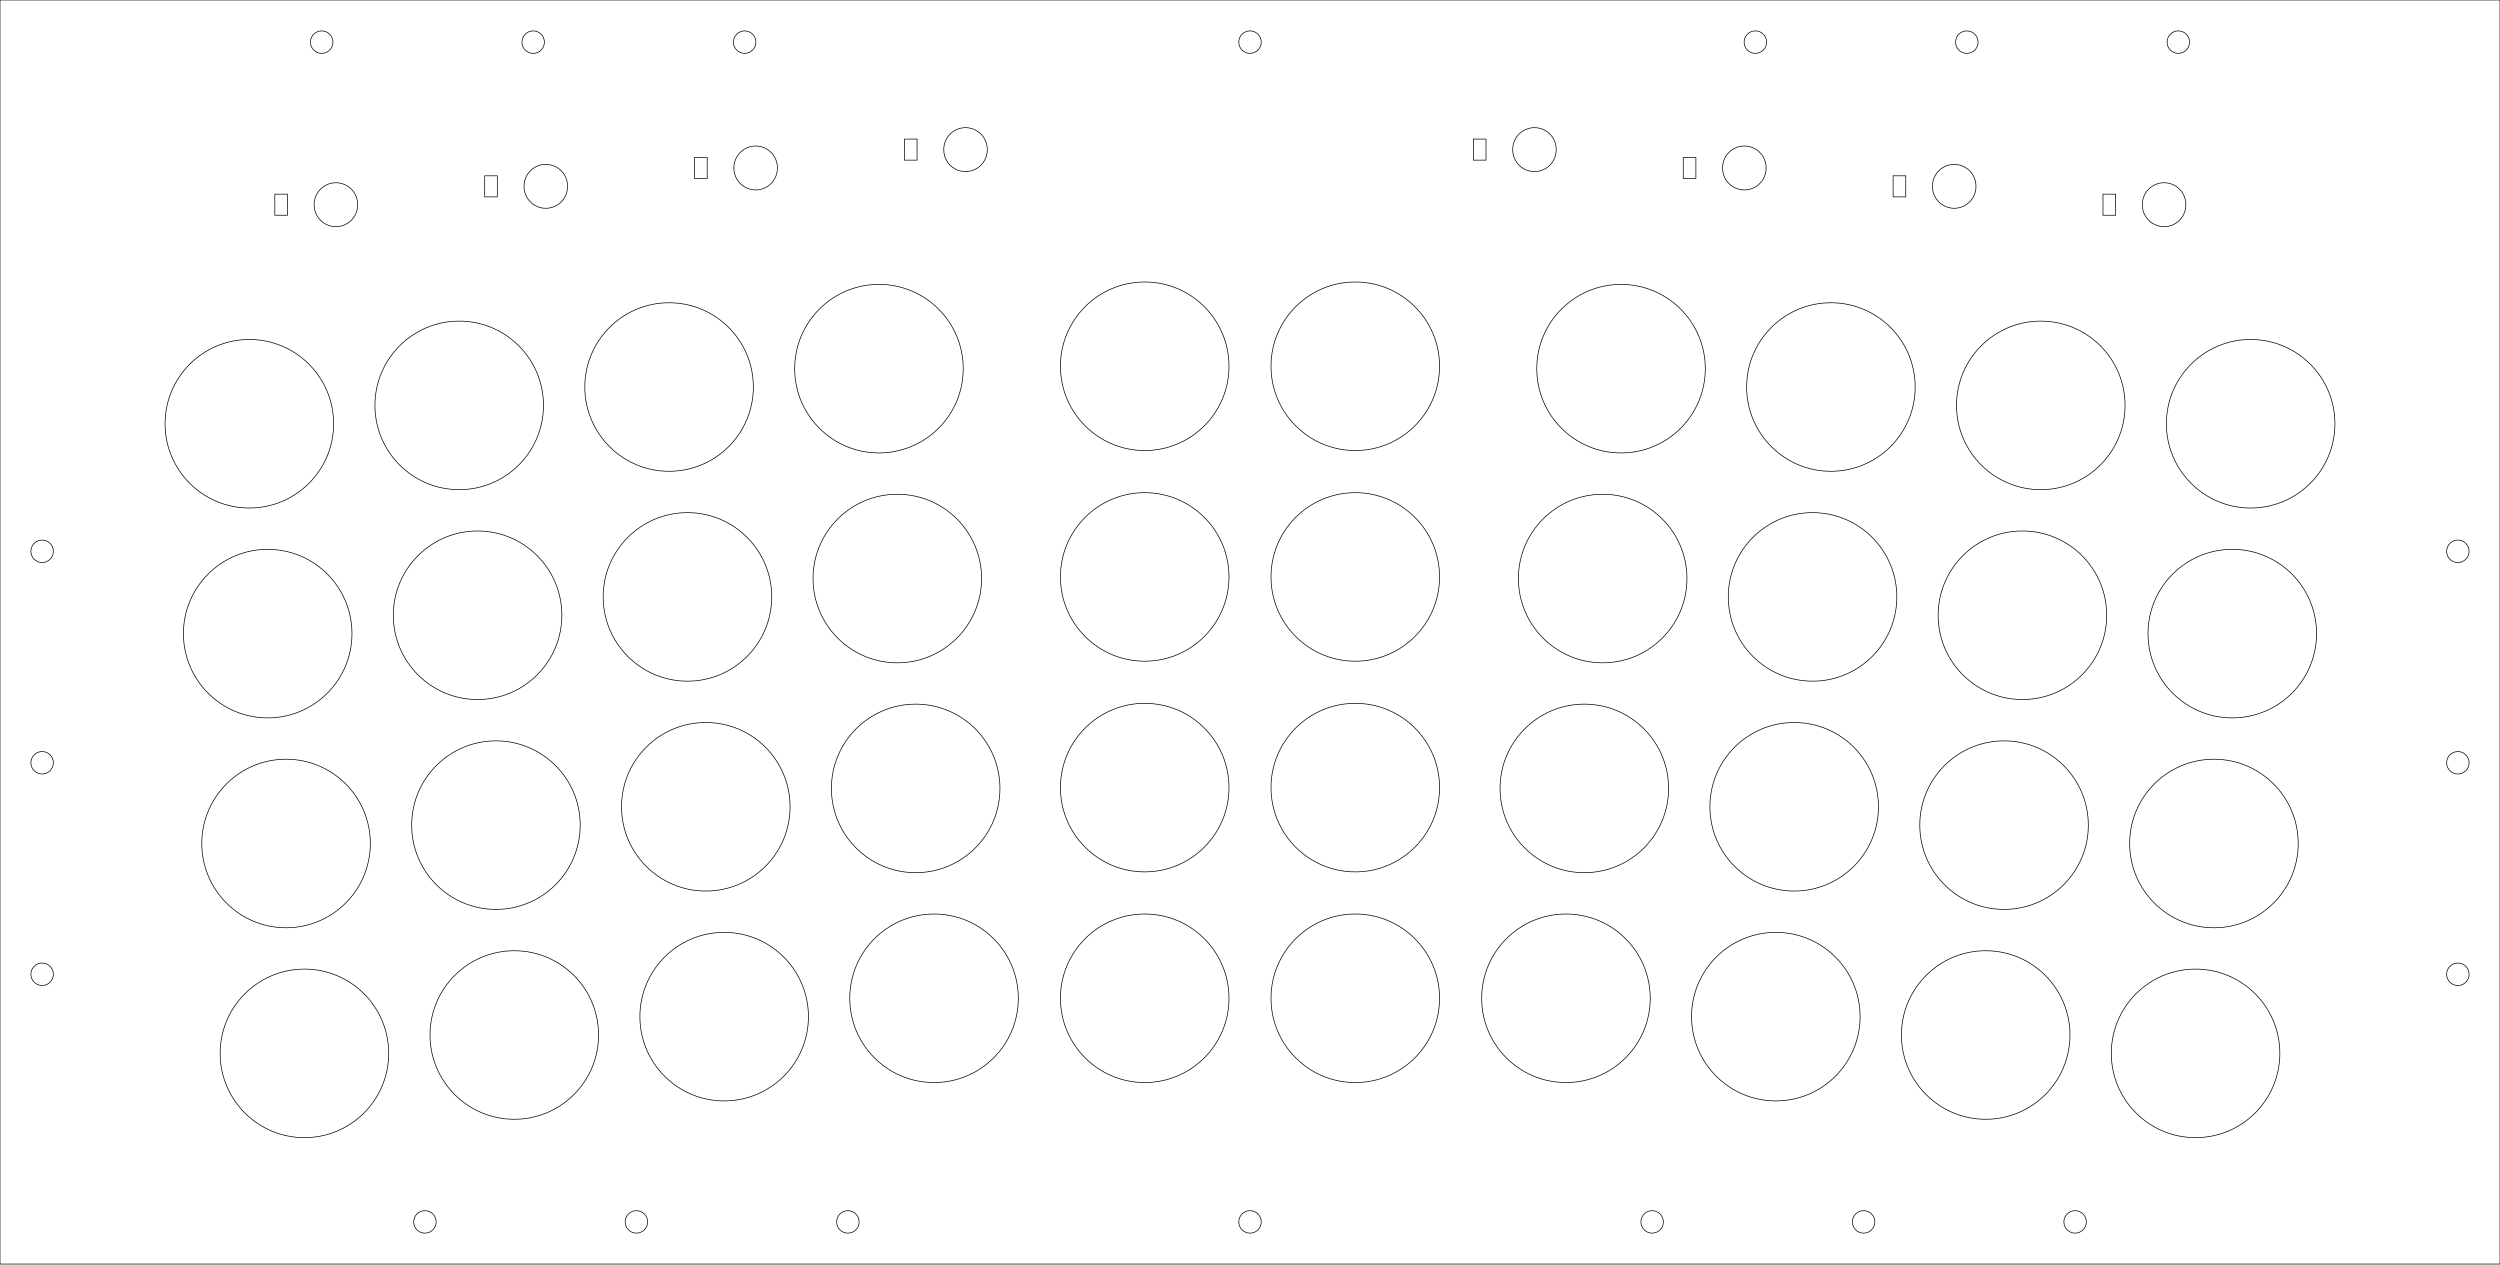
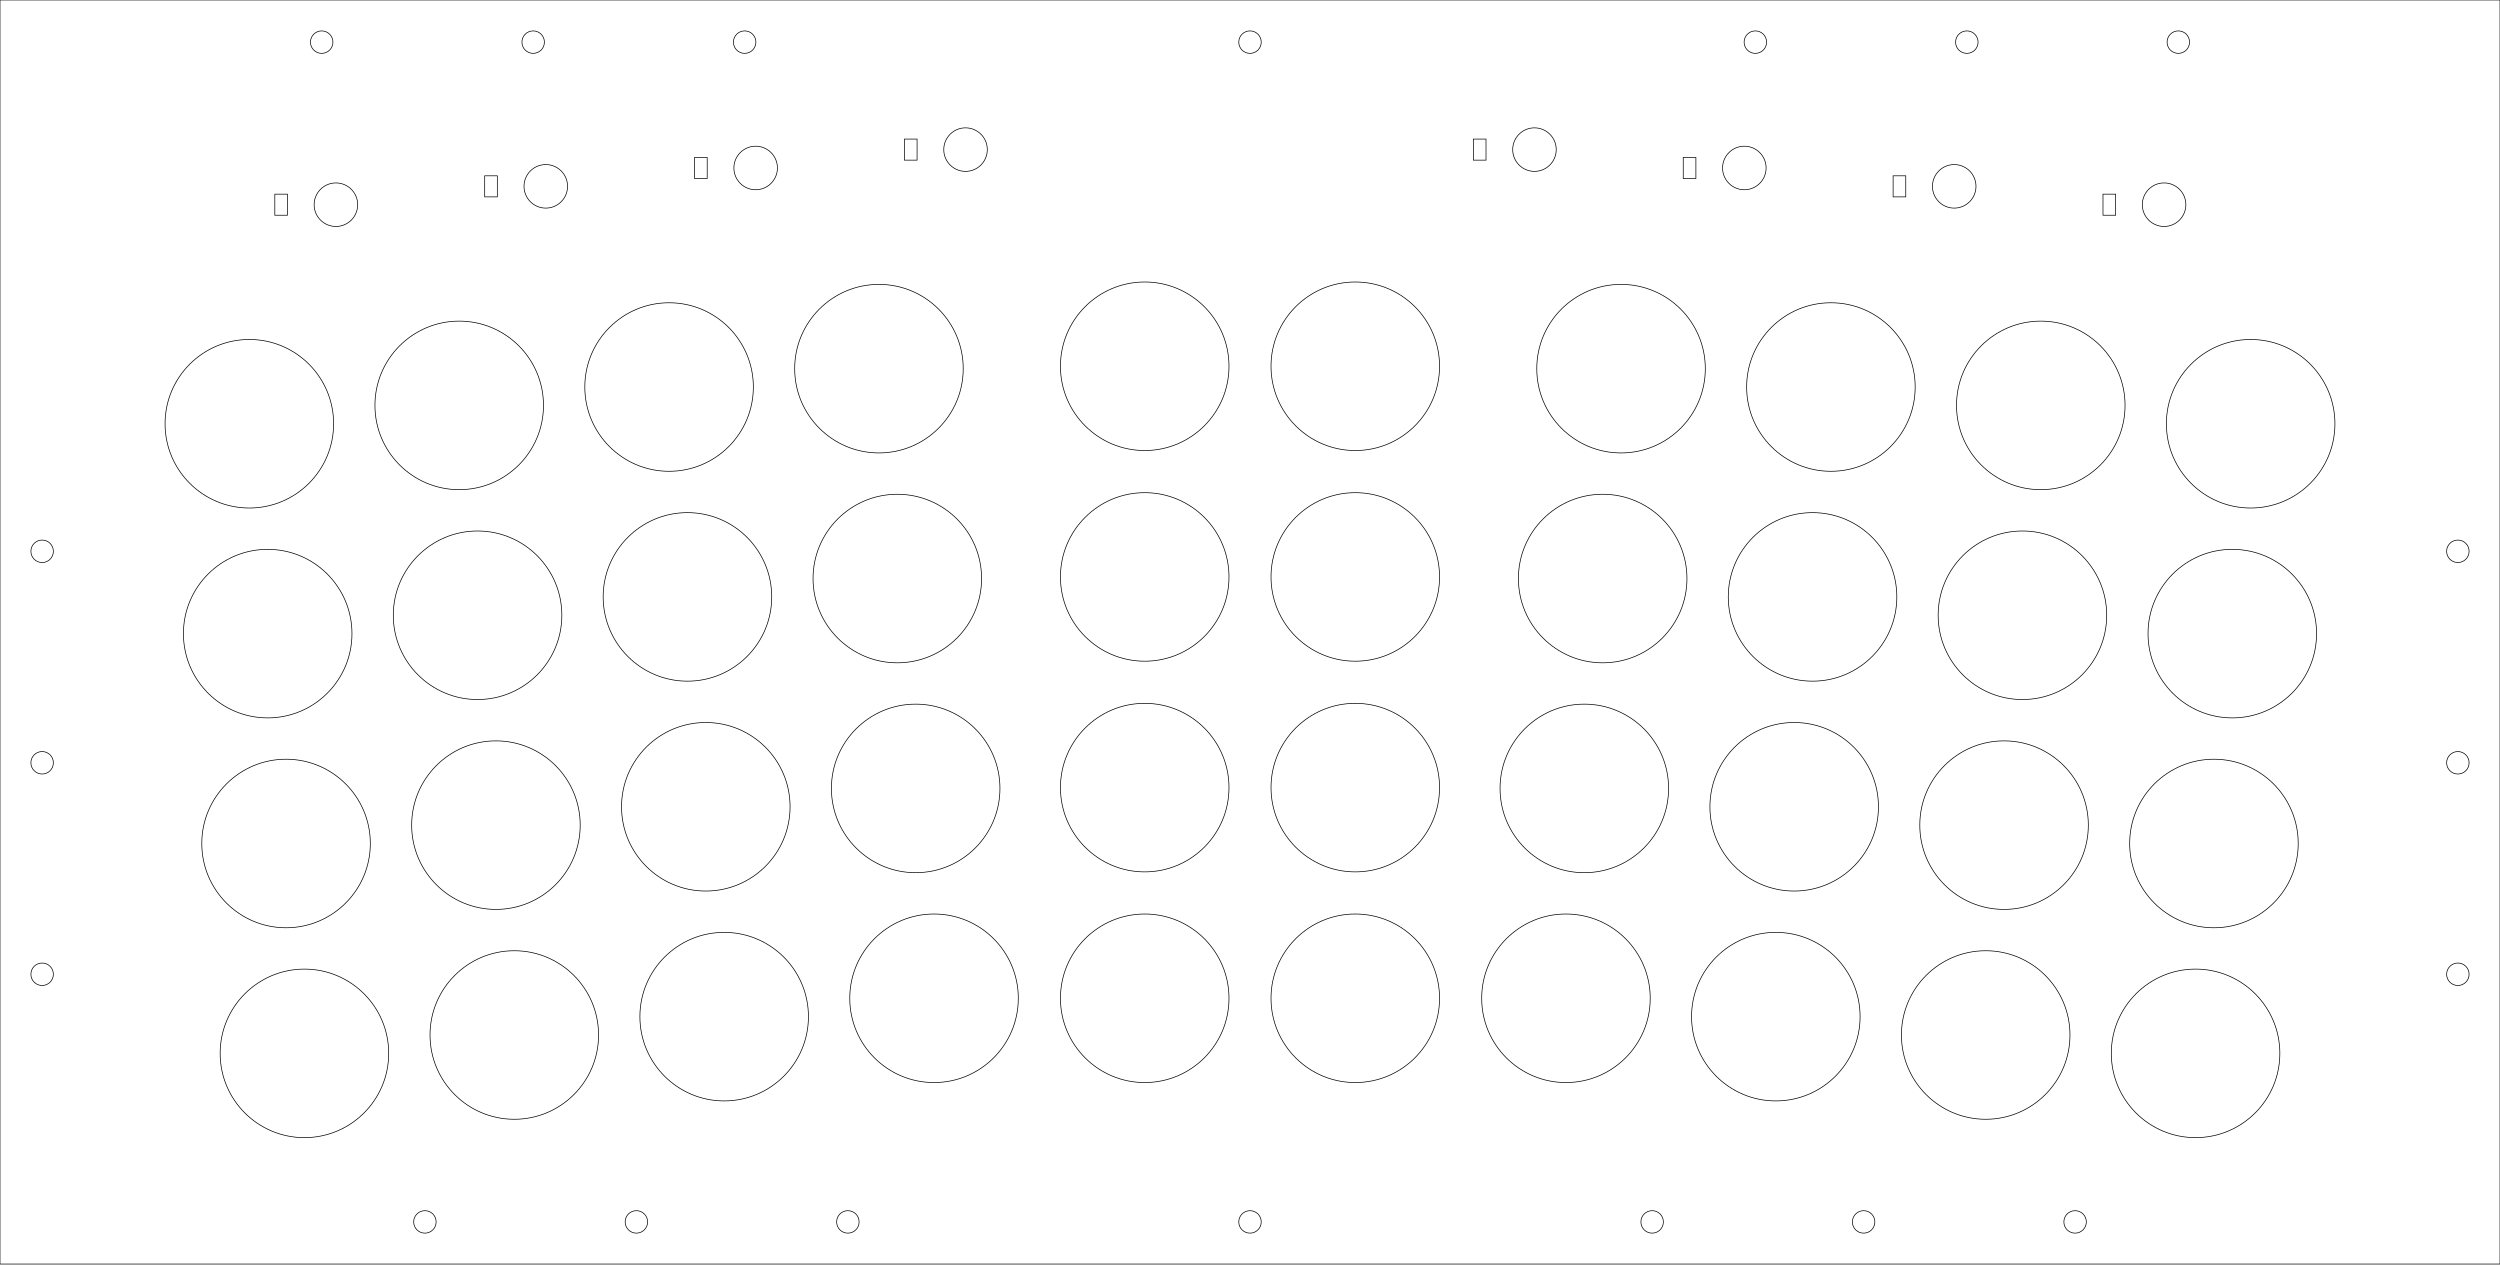
- <svg xmlns="http://www.w3.org/2000/svg" width="356mm" height="180mm" version="1.1" id="svg1063">
-   <defs id="defs829">
-     <marker id="DistanceX" orient="auto" refX="0" refY="0" style="overflow:visible">
-       <path d="M 3,-3 -3,3 M 0,-5 V 5" style="stroke:#000000;stroke-width:0.5" id="path817" />
-     </marker>
-     <pattern height="8" id="Hatch" patternUnits="userSpaceOnUse" width="8" x="0" y="0">
-       <path d="M8 4 l-4,4" linecap="square" stroke="#000000" stroke-width="0.25" id="path820" />
-       <path d="M6 2 l-4,4" linecap="square" stroke="#000000" stroke-width="0.25" id="path822" />
-       <path d="M4 0 l-4,4" linecap="square" stroke="#000000" stroke-width="0.25" id="path824" />
-     </pattern>
-     <symbol id="*MODEL_SPACE" />
-     <symbol id="*PAPER_SPACE" />
-   </defs>
-   <g id="g1061" transform="translate(0,-442.2047)">
-     <path d="M 1345.512,1122.52 H -1.6938189e-5 V 442.205 H 1345.512 Z" style="fill:none;stroke:#000000;stroke-width:0.378;stroke-miterlimit:4;stroke-dasharray:none" id="path831" />
-     <path d="m 209.197,1009.134 a 45.354,45.354 0 1 0 -90.709,0 45.354,45.354 0 1 0 90.709,0 z" style="fill:none;stroke:#000000;stroke-width:0.378;stroke-miterlimit:4;stroke-dasharray:none" id="path889" />
-     <path d="m 322.151,999.252 a 45.354,45.354 0 1 0 -90.709,0 45.354,45.354 0 1 0 90.709,0 z" style="fill:none;stroke:#000000;stroke-width:0.378;stroke-miterlimit:4;stroke-dasharray:none" id="path891" />
-     <path d="m 435.106,989.369 a 45.354,45.354 0 1 0 -90.709,0 45.354,45.354 0 1 0 90.709,0 z" style="fill:none;stroke:#000000;stroke-width:0.378;stroke-miterlimit:4;stroke-dasharray:none" id="path893" />
-     <path d="m 548.06,979.487 a 45.354,45.354 0 1 0 -90.709,0 45.354,45.354 0 1 0 90.709,0 z" style="fill:none;stroke:#000000;stroke-width:0.378;stroke-miterlimit:4;stroke-dasharray:none" id="path895" />
-     <path d="m 199.315,896.179 a 45.354,45.354 0 1 0 -90.709,0 45.354,45.354 0 1 0 90.709,0 z" style="fill:none;stroke:#000000;stroke-width:0.378;stroke-miterlimit:4;stroke-dasharray:none" id="path897" />
-     <path d="m 312.269,886.297 a 45.354,45.354 0 1 0 -90.709,0 45.354,45.354 0 1 0 90.709,0 z" style="fill:none;stroke:#000000;stroke-width:0.378;stroke-miterlimit:4;stroke-dasharray:none" id="path899" />
-     <path d="m 425.223,876.415 a 45.354,45.354 0 1 0 -90.709,0 45.354,45.354 0 1 0 90.709,0 z" style="fill:none;stroke:#000000;stroke-width:0.378;stroke-miterlimit:4;stroke-dasharray:none" id="path901" />
-     <path d="m 538.178,866.533 a 45.354,45.354 0 1 0 -90.709,0 45.354,45.354 0 1 0 90.709,0 z" style="fill:none;stroke:#000000;stroke-width:0.378;stroke-miterlimit:4;stroke-dasharray:none" id="path903" />
-     <path d="m 189.432,783.225 a 45.354,45.354 0 1 0 -90.709,0 45.354,45.354 0 1 0 90.709,0 z" style="fill:none;stroke:#000000;stroke-width:0.378;stroke-miterlimit:4;stroke-dasharray:none" id="path905" />
-     <path d="m 302.387,773.343 a 45.354,45.354 0 1 0 -90.709,0 45.354,45.354 0 1 0 90.709,0 z" style="fill:none;stroke:#000000;stroke-width:0.378;stroke-miterlimit:4;stroke-dasharray:none" id="path907" />
-     <path d="m 415.341,763.461 a 45.354,45.354 0 1 0 -90.709,0 45.354,45.354 0 1 0 90.709,0 z" style="fill:none;stroke:#000000;stroke-width:0.378;stroke-miterlimit:4;stroke-dasharray:none" id="path909" />
-     <path d="m 528.295,753.578 a 45.354,45.354 0 1 0 -90.709,0 45.354,45.354 0 1 0 90.709,0 z" style="fill:none;stroke:#000000;stroke-width:0.378;stroke-miterlimit:4;stroke-dasharray:none" id="path911" />
-     <path d="m 179.55,670.271 a 45.354,45.354 0 1 0 -90.709,0 45.354,45.354 0 1 0 90.709,0 z" style="fill:none;stroke:#000000;stroke-width:0.378;stroke-miterlimit:4;stroke-dasharray:none" id="path913" />
-     <path d="m 292.505,660.389 a 45.354,45.354 0 1 0 -90.709,0 45.354,45.354 0 1 0 90.709,0 z" style="fill:none;stroke:#000000;stroke-width:0.378;stroke-miterlimit:4;stroke-dasharray:none" id="path915" />
-     <path d="m 405.459,650.506 a 45.354,45.354 0 1 0 -90.709,0 45.354,45.354 0 1 0 90.709,0 z" style="fill:none;stroke:#000000;stroke-width:0.378;stroke-miterlimit:4;stroke-dasharray:none" id="path917" />
-     <path d="m 518.413,640.624 a 45.354,45.354 0 1 0 -90.709,0 45.354,45.354 0 1 0 90.709,0 z" style="fill:none;stroke:#000000;stroke-width:0.378;stroke-miterlimit:4;stroke-dasharray:none" id="path919" />
-     <path d="m 1227.024,1009.134 a 45.354,45.354 0 1 0 -90.709,0 45.354,45.354 0 1 0 90.709,0 z" style="fill:none;stroke:#000000;stroke-width:0.378;stroke-miterlimit:4;stroke-dasharray:none" id="path921" />
-     <path d="m 1114.069,999.252 a 45.354,45.354 0 1 0 -90.709,0 45.354,45.354 0 1 0 90.709,0 z" style="fill:none;stroke:#000000;stroke-width:0.378;stroke-miterlimit:4;stroke-dasharray:none" id="path923" />
-     <path d="m 1001.115,989.369 a 45.354,45.354 0 1 0 -90.709,0 45.354,45.354 0 1 0 90.709,0 z" style="fill:none;stroke:#000000;stroke-width:0.378;stroke-miterlimit:4;stroke-dasharray:none" id="path925" />
-     <path d="m 888.161,979.487 a 45.354,45.354 0 1 0 -90.709,0 45.354,45.354 0 1 0 90.709,0 z" style="fill:none;stroke:#000000;stroke-width:0.378;stroke-miterlimit:4;stroke-dasharray:none" id="path927" />
-     <path d="m 1236.906,896.179 a 45.354,45.354 0 1 0 -90.709,0 45.354,45.354 0 1 0 90.709,0 z" style="fill:none;stroke:#000000;stroke-width:0.378;stroke-miterlimit:4;stroke-dasharray:none" id="path929" />
-     <path d="m 1123.951,886.297 a 45.354,45.354 0 1 0 -90.709,0 45.354,45.354 0 1 0 90.709,0 z" style="fill:none;stroke:#000000;stroke-width:0.378;stroke-miterlimit:4;stroke-dasharray:none" id="path931" />
-     <path d="m 1010.997,876.415 a 45.354,45.354 0 1 0 -90.709,0 45.354,45.354 0 1 0 90.709,0 z" style="fill:none;stroke:#000000;stroke-width:0.378;stroke-miterlimit:4;stroke-dasharray:none" id="path933" />
-     <path d="m 898.043,866.533 a 45.354,45.354 0 1 0 -90.709,0 45.354,45.354 0 1 0 90.709,0 z" style="fill:none;stroke:#000000;stroke-width:0.378;stroke-miterlimit:4;stroke-dasharray:none" id="path935" />
-     <path d="m 1246.788,783.225 a 45.354,45.354 0 1 0 -90.709,0 45.354,45.354 0 1 0 90.709,0 z" style="fill:none;stroke:#000000;stroke-width:0.378;stroke-miterlimit:4;stroke-dasharray:none" id="path937" />
-     <path d="m 1133.834,773.343 a 45.354,45.354 0 1 0 -90.709,0 45.354,45.354 0 1 0 90.709,0 z" style="fill:none;stroke:#000000;stroke-width:0.378;stroke-miterlimit:4;stroke-dasharray:none" id="path939" />
-     <path d="m 1020.879,763.461 a 45.354,45.354 0 1 0 -90.709,0 45.354,45.354 0 1 0 90.709,0 z" style="fill:none;stroke:#000000;stroke-width:0.378;stroke-miterlimit:4;stroke-dasharray:none" id="path941" />
-     <path d="m 907.925,753.578 a 45.354,45.354 0 1 0 -90.709,0 45.354,45.354 0 1 0 90.709,0 z" style="fill:none;stroke:#000000;stroke-width:0.378;stroke-miterlimit:4;stroke-dasharray:none" id="path943" />
-     <path d="m 1256.67,670.271 a 45.354,45.354 0 1 0 -90.709,0 45.354,45.354 0 1 0 90.709,0 z" style="fill:none;stroke:#000000;stroke-width:0.378;stroke-miterlimit:4;stroke-dasharray:none" id="path945" />
-     <path d="m 1143.716,660.389 a 45.354,45.354 0 1 0 -90.709,0 45.354,45.354 0 1 0 90.709,0 z" style="fill:none;stroke:#000000;stroke-width:0.378;stroke-miterlimit:4;stroke-dasharray:none" id="path947" />
-     <path d="m 1030.762,650.506 a 45.354,45.354 0 1 0 -90.709,0 45.354,45.354 0 1 0 90.709,0 z" style="fill:none;stroke:#000000;stroke-width:0.378;stroke-miterlimit:4;stroke-dasharray:none" id="path949" />
-     <path d="m 917.807,640.624 a 45.354,45.354 0 1 0 -90.709,0 45.354,45.354 0 1 0 90.709,0 z" style="fill:none;stroke:#000000;stroke-width:0.378;stroke-miterlimit:4;stroke-dasharray:none" id="path951" />
-     <path d="m 661.446,979.487 a 45.354,45.354 0 1 0 -90.709,0 45.354,45.354 0 1 0 90.709,0 z" style="fill:none;stroke:#000000;stroke-width:0.378;stroke-miterlimit:4;stroke-dasharray:none" id="path953" />
-     <path d="m 774.775,979.487 a 45.354,45.354 0 1 0 -90.709,0 45.354,45.354 0 1 0 90.709,0 z" style="fill:none;stroke:#000000;stroke-width:0.378;stroke-miterlimit:4;stroke-dasharray:none" id="path955" />
-     <path d="m 661.446,866.101 a 45.354,45.354 0 1 0 -90.709,0 45.354,45.354 0 1 0 90.709,0 z" style="fill:none;stroke:#000000;stroke-width:0.378;stroke-miterlimit:4;stroke-dasharray:none" id="path957" />
-     <path d="m 774.775,866.101 a 45.354,45.354 0 1 0 -90.709,0 45.354,45.354 0 1 0 90.709,0 z" style="fill:none;stroke:#000000;stroke-width:0.378;stroke-miterlimit:4;stroke-dasharray:none" id="path959" />
-     <path d="m 774.775,752.715 a 45.354,45.354 0 1 0 -90.709,0 45.354,45.354 0 1 0 90.709,0 z" style="fill:none;stroke:#000000;stroke-width:0.378;stroke-miterlimit:4;stroke-dasharray:none" id="path961" />
-     <path d="m 661.446,752.715 a 45.354,45.354 0 1 0 -90.709,0 45.354,45.354 0 1 0 90.709,0 z" style="fill:none;stroke:#000000;stroke-width:0.378;stroke-miterlimit:4;stroke-dasharray:none" id="path963" />
-     <path d="m 661.446,639.33 a 45.354,45.354 0 1 0 -90.709,0 45.354,45.354 0 1 0 90.709,0 z" style="fill:none;stroke:#000000;stroke-width:0.378;stroke-miterlimit:4;stroke-dasharray:none" id="path965" />
-     <path d="m 774.775,639.33 a 45.354,45.354 0 1 0 -90.709,0 45.354,45.354 0 1 0 90.709,0 z" style="fill:none;stroke:#000000;stroke-width:0.378;stroke-miterlimit:4;stroke-dasharray:none" id="path967" />
-     <path d="m 147.909,558.045 h 6.803 v -11.339 h -6.803 z" style="fill:none;stroke:#000000;stroke-width:0.378;stroke-miterlimit:4;stroke-dasharray:none" id="path969" />
-     <path d="m 192.507,552.375 a 11.717,11.717 0 1 0 -23.433,0 11.717,11.717 0 1 0 23.433,0 z" style="fill:none;stroke:#000000;stroke-width:0.378;stroke-miterlimit:4;stroke-dasharray:none" id="path971" />
-     <path d="m 260.863,548.162 h 6.803 v -11.339 h -6.803 z" style="fill:none;stroke:#000000;stroke-width:0.378;stroke-miterlimit:4;stroke-dasharray:none" id="path973" />
-     <path d="m 305.462,542.493 a 11.717,11.717 0 1 0 -23.433,0 11.717,11.717 0 1 0 23.433,0 z" style="fill:none;stroke:#000000;stroke-width:0.378;stroke-miterlimit:4;stroke-dasharray:none" id="path975" />
-     <path d="m 373.818,538.28 h 6.803 v -11.339 h -6.803 z" style="fill:none;stroke:#000000;stroke-width:0.378;stroke-miterlimit:4;stroke-dasharray:none" id="path977" />
-     <path d="m 418.416,532.611 a 11.717,11.717 0 1 0 -23.433,0 11.717,11.717 0 1 0 23.433,0 z" style="fill:none;stroke:#000000;stroke-width:0.378;stroke-miterlimit:4;stroke-dasharray:none" id="path979" />
-     <path d="m 486.772,528.398 h 6.803 V 517.059 h -6.803 z" style="fill:none;stroke:#000000;stroke-width:0.378;stroke-miterlimit:4;stroke-dasharray:none" id="path981" />
-     <path d="m 531.37,522.729 a 11.717,11.717 0 1 0 -23.433,0 11.717,11.717 0 1 0 23.433,0 z" style="fill:none;stroke:#000000;stroke-width:0.378;stroke-miterlimit:4;stroke-dasharray:none" id="path983" />
-     <path d="m 1131.839,546.706 v 11.339 h 6.803 v -11.339 z" style="fill:none;stroke:#000000;stroke-width:0.378;stroke-miterlimit:4;stroke-dasharray:none" id="path985" />
-     <path d="m 1176.438,552.375 a 11.717,11.717 0 1 0 -23.433,0 11.717,11.717 0 1 0 23.433,0 z" style="fill:none;stroke:#000000;stroke-width:0.378;stroke-miterlimit:4;stroke-dasharray:none" id="path987" />
-     <path d="m 1018.885,536.824 v 11.339 h 6.803 v -11.339 z" style="fill:none;stroke:#000000;stroke-width:0.378;stroke-miterlimit:4;stroke-dasharray:none" id="path989" />
-     <path d="m 1063.483,542.493 a 11.717,11.717 0 1 0 -23.433,0 11.717,11.717 0 1 0 23.433,0 z" style="fill:none;stroke:#000000;stroke-width:0.378;stroke-miterlimit:4;stroke-dasharray:none" id="path991" />
-     <path d="m 905.93,526.942 v 11.339 h 6.803 v -11.339 z" style="fill:none;stroke:#000000;stroke-width:0.378;stroke-miterlimit:4;stroke-dasharray:none" id="path993" />
-     <path d="m 950.529,532.611 a 11.717,11.717 0 1 0 -23.433,0 11.717,11.717 0 1 0 23.433,0 z" style="fill:none;stroke:#000000;stroke-width:0.378;stroke-miterlimit:4;stroke-dasharray:none" id="path995" />
-     <path d="m 792.976,517.059 v 11.339 h 6.803 V 517.059 Z" style="fill:none;stroke:#000000;stroke-width:0.378;stroke-miterlimit:4;stroke-dasharray:none" id="path997" />
-     <path d="m 837.574,522.729 a 11.717,11.717 0 1 0 -23.433,0 11.717,11.717 0 1 0 23.433,0 z" style="fill:none;stroke:#000000;stroke-width:0.378;stroke-miterlimit:4;stroke-dasharray:none" id="path999" />
-     <path d="m 1328.882,738.921 a 6.047,6.047 0 1 0 -12.095,0 6.047,6.047 0 1 0 12.095,0 z" style="fill:none;stroke:#000000;stroke-width:0.378;stroke-miterlimit:4;stroke-dasharray:none" id="path1021" />
-     <path d="m 1328.882,852.74 a 6.047,6.047 0 1 0 -12.095,0 6.047,6.047 0 1 0 12.095,0 z" style="fill:none;stroke:#000000;stroke-width:0.378;stroke-miterlimit:4;stroke-dasharray:none" id="path1023" />
-     <path d="m 1328.882,966.559 a 6.047,6.047 0 1 0 -12.095,0 6.047,6.047 0 1 0 12.095,0 z" style="fill:none;stroke:#000000;stroke-width:0.378;stroke-miterlimit:4;stroke-dasharray:none" id="path1025" />
-     <path d="m 28.724,738.921 a 6.047,6.047 0 1 0 -12.094,0 6.047,6.047 0 1 0 12.094,0 z" style="fill:none;stroke:#000000;stroke-width:0.378;stroke-miterlimit:4;stroke-dasharray:none" id="path1027" />
-     <path d="m 28.724,852.74 a 6.047,6.047 0 1 0 -12.094,0 6.047,6.047 0 1 0 12.094,0 z" style="fill:none;stroke:#000000;stroke-width:0.378;stroke-miterlimit:4;stroke-dasharray:none" id="path1029" />
-     <path d="m 28.724,966.559 a 6.047,6.047 0 1 0 -12.094,0 6.047,6.047 0 1 0 12.094,0 z" style="fill:none;stroke:#000000;stroke-width:0.378;stroke-miterlimit:4;stroke-dasharray:none" id="path1031" />
-     <path d="m 234.735,1099.842 a 6.047,6.047 0 1 0 -12.094,0 6.047,6.047 0 1 0 12.094,0 z" style="fill:none;stroke:#000000;stroke-width:0.378;stroke-miterlimit:4;stroke-dasharray:none" id="path1033" />
-     <path d="m 179.184,464.882 a 6.047,6.047 0 1 0 -12.094,0 6.047,6.047 0 1 0 12.094,0 z" style="fill:none;stroke:#000000;stroke-width:0.378;stroke-miterlimit:4;stroke-dasharray:none" id="path1035" />
-     <path d="m 348.556,1099.842 a 6.047,6.047 0 1 0 -12.094,0 6.047,6.047 0 1 0 12.094,0 z" style="fill:none;stroke:#000000;stroke-width:0.378;stroke-miterlimit:4;stroke-dasharray:none" id="path1037" />
-     <path d="m 462.376,1099.842 a 6.047,6.047 0 1 0 -12.094,0 6.047,6.047 0 1 0 12.094,0 z" style="fill:none;stroke:#000000;stroke-width:0.378;stroke-miterlimit:4;stroke-dasharray:none" id="path1039" />
-     <path d="m 678.807,1099.842 a 6.047,6.047 0 1 0 -12.094,0 6.047,6.047 0 1 0 12.094,0 z" style="fill:none;stroke:#000000;stroke-width:0.378;stroke-miterlimit:4;stroke-dasharray:none" id="path1041" />
-     <path d="m 895.238,1099.842 a 6.047,6.047 0 1 0 -12.094,0 6.047,6.047 0 1 0 12.094,0 z" style="fill:none;stroke:#000000;stroke-width:0.378;stroke-miterlimit:4;stroke-dasharray:none" id="path1043" />
-     <path d="m 1009.058,1099.842 a 6.047,6.047 0 1 0 -12.095,0 6.047,6.047 0 1 0 12.095,0 z" style="fill:none;stroke:#000000;stroke-width:0.378;stroke-miterlimit:4;stroke-dasharray:none" id="path1045" />
-     <path d="m 1122.879,1099.842 a 6.047,6.047 0 1 0 -12.094,0 6.047,6.047 0 1 0 12.094,0 z" style="fill:none;stroke:#000000;stroke-width:0.378;stroke-miterlimit:4;stroke-dasharray:none" id="path1047" />
-     <path d="m 293.004,464.882 a 6.047,6.047 0 1 0 -12.094,0 6.047,6.047 0 1 0 12.094,0 z" style="fill:none;stroke:#000000;stroke-width:0.378;stroke-miterlimit:4;stroke-dasharray:none" id="path1049" />
-     <path d="m 406.825,464.882 a 6.047,6.047 0 1 0 -12.094,0 6.047,6.047 0 1 0 12.094,0 z" style="fill:none;stroke:#000000;stroke-width:0.378;stroke-miterlimit:4;stroke-dasharray:none" id="path1051" />
-     <path d="m 678.807,464.882 a 6.047,6.047 0 1 0 -12.094,0 6.047,6.047 0 1 0 12.094,0 z" style="fill:none;stroke:#000000;stroke-width:0.378;stroke-miterlimit:4;stroke-dasharray:none" id="path1053" />
-     <path d="m 950.789,464.882 a 6.047,6.047 0 1 0 -12.094,0 6.047,6.047 0 1 0 12.094,0 z" style="fill:none;stroke:#000000;stroke-width:0.378;stroke-miterlimit:4;stroke-dasharray:none" id="path1055" />
-     <path d="m 1064.61,464.882 a 6.047,6.047 0 1 0 -12.095,0 6.047,6.047 0 1 0 12.095,0 z" style="fill:none;stroke:#000000;stroke-width:0.378;stroke-miterlimit:4;stroke-dasharray:none" id="path1057" />
-     <path d="m 1178.43,464.882 a 6.047,6.047 0 1 0 -12.095,0 6.047,6.047 0 1 0 12.095,0 z" style="fill:none;stroke:#000000;stroke-width:0.378;stroke-miterlimit:4;stroke-dasharray:none" id="path1059" />
+ <svg xmlns="http://www.w3.org/2000/svg" width="356mm" height="180mm" viewBox="0 0 356 180" version="1.1" id="svg987">
+   <defs id="defs981" />
+   <g id="layer1" transform="translate(0,-117)">
+     <path d="M 356,297 H -2.495e-4 V 117 H 356 Z" style="fill:none;stroke:#000000;stroke-width:0.1;stroke-miterlimit:4;stroke-dasharray:none;stroke-opacity:1" id="path831" />
+     <path d="m 55.35,267 a 12,12 0 1 0 -24,0 12,12 0 1 0 24,0 z" style="fill:none;stroke:#000000;stroke-width:0.1;stroke-miterlimit:4;stroke-dasharray:none;stroke-opacity:1" id="path889" />
+     <path d="m 85.236,264.385 a 12,12 0 1 0 -24,0 12,12 0 1 0 24,0 z" style="fill:none;stroke:#000000;stroke-width:0.1;stroke-miterlimit:4;stroke-dasharray:none;stroke-opacity:1" id="path891" />
+     <path d="m 115.122,261.771 a 12,12 0 1 0 -24,0 12,12 0 1 0 24,0 z" style="fill:none;stroke:#000000;stroke-width:0.1;stroke-miterlimit:4;stroke-dasharray:none;stroke-opacity:1" id="path893" />
+     <path d="m 145.007,259.156 a 12,12 0 1 0 -24,0 12,12 0 1 0 24,0 z" style="fill:none;stroke:#000000;stroke-width:0.1;stroke-miterlimit:4;stroke-dasharray:none;stroke-opacity:1" id="path895" />
+     <path d="m 52.735,237.114 a 12,12 0 1 0 -24,0 12,12 0 1 0 24,0 z" style="fill:none;stroke:#000000;stroke-width:0.1;stroke-miterlimit:4;stroke-dasharray:none;stroke-opacity:1" id="path897" />
+     <path d="m 82.621,234.5 a 12,12 0 1 0 -24,0 12,12 0 1 0 24,0 z" style="fill:none;stroke:#000000;stroke-width:0.1;stroke-miterlimit:4;stroke-dasharray:none;stroke-opacity:1" id="path899" />
+     <path d="m 112.507,231.885 a 12,12 0 1 0 -24,0 12,12 0 1 0 24,0 z" style="fill:none;stroke:#000000;stroke-width:0.1;stroke-miterlimit:4;stroke-dasharray:none;stroke-opacity:1" id="path901" />
+     <path d="m 142.393,229.27 a 12,12 0 1 0 -24,0 12,12 0 1 0 24,0 z" style="fill:none;stroke:#000000;stroke-width:0.1;stroke-miterlimit:4;stroke-dasharray:none;stroke-opacity:1" id="path903" />
+     <path d="m 50.12,207.228 a 12,12 0 1 0 -24,0 12,12 0 1 0 24,0 z" style="fill:none;stroke:#000000;stroke-width:0.1;stroke-miterlimit:4;stroke-dasharray:none;stroke-opacity:1" id="path905" />
+     <path d="m 80.006,204.614 a 12,12 0 1 0 -24,0 12,12 0 1 0 24,0 z" style="fill:none;stroke:#000000;stroke-width:0.1;stroke-miterlimit:4;stroke-dasharray:none;stroke-opacity:1" id="path907" />
+     <path d="m 109.892,201.999 a 12,12 0 1 0 -24,0 12,12 0 1 0 24,0 z" style="fill:none;stroke:#000000;stroke-width:0.1;stroke-miterlimit:4;stroke-dasharray:none;stroke-opacity:1" id="path909" />
+     <path d="m 139.778,199.384 a 12,12 0 1 0 -24,0 12,12 0 1 0 24,0 z" style="fill:none;stroke:#000000;stroke-width:0.1;stroke-miterlimit:4;stroke-dasharray:none;stroke-opacity:1" id="path911" />
+     <path d="m 47.506,177.342 a 12,12 0 1 0 -24,0 12,12 0 1 0 24,0 z" style="fill:none;stroke:#000000;stroke-width:0.1;stroke-miterlimit:4;stroke-dasharray:none;stroke-opacity:1" id="path913" />
+     <path d="m 77.392,174.728 a 12,12 0 1 0 -24,0 12,12 0 1 0 24,0 z" style="fill:none;stroke:#000000;stroke-width:0.1;stroke-miterlimit:4;stroke-dasharray:none;stroke-opacity:1" id="path915" />
+     <path d="m 107.278,172.113 a 12,12 0 1 0 -24,0 12,12 0 1 0 24,0 z" style="fill:none;stroke:#000000;stroke-width:0.1;stroke-miterlimit:4;stroke-dasharray:none;stroke-opacity:1" id="path917" />
+     <path d="m 137.163,169.498 a 12,12 0 1 0 -24,0 12,12 0 1 0 24,0 z" style="fill:none;stroke:#000000;stroke-width:0.1;stroke-miterlimit:4;stroke-dasharray:none;stroke-opacity:1" id="path919" />
+     <path d="m 324.65,267 a 12,12 0 1 0 -24,0 12,12 0 1 0 24,0 z" style="fill:none;stroke:#000000;stroke-width:0.1;stroke-miterlimit:4;stroke-dasharray:none;stroke-opacity:1" id="path921" />
+     <path d="m 294.764,264.385 a 12,12 0 1 0 -24,0 12,12 0 1 0 24,0 z" style="fill:none;stroke:#000000;stroke-width:0.1;stroke-miterlimit:4;stroke-dasharray:none;stroke-opacity:1" id="path923" />
+     <path d="m 264.878,261.771 a 12,12 0 1 0 -24,0 12,12 0 1 0 24,0 z" style="fill:none;stroke:#000000;stroke-width:0.1;stroke-miterlimit:4;stroke-dasharray:none;stroke-opacity:1" id="path925" />
+     <path d="m 234.993,259.156 a 12,12 0 1 0 -24,0 12,12 0 1 0 24,0 z" style="fill:none;stroke:#000000;stroke-width:0.1;stroke-miterlimit:4;stroke-dasharray:none;stroke-opacity:1" id="path927" />
+     <path d="m 327.265,237.114 a 12,12 0 1 0 -24,0 12,12 0 1 0 24,0 z" style="fill:none;stroke:#000000;stroke-width:0.1;stroke-miterlimit:4;stroke-dasharray:none;stroke-opacity:1" id="path929" />
+     <path d="m 297.379,234.5 a 12,12 0 1 0 -24,0 12,12 0 1 0 24,0 z" style="fill:none;stroke:#000000;stroke-width:0.1;stroke-miterlimit:4;stroke-dasharray:none;stroke-opacity:1" id="path931" />
+     <path d="m 267.493,231.885 a 12,12 0 1 0 -24,0 12,12 0 1 0 24,0 z" style="fill:none;stroke:#000000;stroke-width:0.1;stroke-miterlimit:4;stroke-dasharray:none;stroke-opacity:1" id="path933" />
+     <path d="m 237.607,229.27 a 12,12 0 1 0 -24,0 12,12 0 1 0 24,0 z" style="fill:none;stroke:#000000;stroke-width:0.1;stroke-miterlimit:4;stroke-dasharray:none;stroke-opacity:1" id="path935" />
+     <path d="m 329.88,207.228 a 12,12 0 1 0 -24,0 12,12 0 1 0 24,0 z" style="fill:none;stroke:#000000;stroke-width:0.1;stroke-miterlimit:4;stroke-dasharray:none;stroke-opacity:1" id="path937" />
+     <path d="m 299.994,204.614 a 12,12 0 1 0 -24,0 12,12 0 1 0 24,0 z" style="fill:none;stroke:#000000;stroke-width:0.1;stroke-miterlimit:4;stroke-dasharray:none;stroke-opacity:1" id="path939" />
+     <path d="m 270.108,201.999 a 12,12 0 1 0 -24,0 12,12 0 1 0 24,0 z" style="fill:none;stroke:#000000;stroke-width:0.1;stroke-miterlimit:4;stroke-dasharray:none;stroke-opacity:1" id="path941" />
+     <path d="m 240.222,199.384 a 12,12 0 1 0 -24,0 12,12 0 1 0 24,0 z" style="fill:none;stroke:#000000;stroke-width:0.1;stroke-miterlimit:4;stroke-dasharray:none;stroke-opacity:1" id="path943" />
+     <path d="m 332.494,177.342 a 12,12 0 1 0 -24,0 12,12 0 1 0 24,0 z" style="fill:none;stroke:#000000;stroke-width:0.1;stroke-miterlimit:4;stroke-dasharray:none;stroke-opacity:1" id="path945" />
+     <path d="m 302.608,174.728 a 12,12 0 1 0 -24,0 12,12 0 1 0 24,0 z" style="fill:none;stroke:#000000;stroke-width:0.1;stroke-miterlimit:4;stroke-dasharray:none;stroke-opacity:1" id="path947" />
+     <path d="m 272.722,172.113 a 12,12 0 1 0 -24,0 12,12 0 1 0 24,0 z" style="fill:none;stroke:#000000;stroke-width:0.1;stroke-miterlimit:4;stroke-dasharray:none;stroke-opacity:1" id="path949" />
+     <path d="m 242.837,169.498 a 12,12 0 1 0 -24,0 12,12 0 1 0 24,0 z" style="fill:none;stroke:#000000;stroke-width:0.1;stroke-miterlimit:4;stroke-dasharray:none;stroke-opacity:1" id="path951" />
+     <path d="m 175.008,259.156 a 12,12 0 1 0 -24,0 12,12 0 1 0 24,0 z" style="fill:none;stroke:#000000;stroke-width:0.1;stroke-miterlimit:4;stroke-dasharray:none;stroke-opacity:1" id="path953" />
+     <path d="m 204.993,259.156 a 12,12 0 1 0 -24,0 12,12 0 1 0 24,0 z" style="fill:none;stroke:#000000;stroke-width:0.1;stroke-miterlimit:4;stroke-dasharray:none;stroke-opacity:1" id="path955" />
+     <path d="m 175.008,229.156 a 12,12 0 1 0 -24,0 12,12 0 1 0 24,0 z" style="fill:none;stroke:#000000;stroke-width:0.1;stroke-miterlimit:4;stroke-dasharray:none;stroke-opacity:1" id="path957" />
+     <path d="m 204.993,229.156 a 12,12 0 1 0 -24,0 12,12 0 1 0 24,0 z" style="fill:none;stroke:#000000;stroke-width:0.1;stroke-miterlimit:4;stroke-dasharray:none;stroke-opacity:1" id="path959" />
+     <path d="m 204.993,199.156 a 12,12 0 1 0 -24,0 12,12 0 1 0 24,0 z" style="fill:none;stroke:#000000;stroke-width:0.1;stroke-miterlimit:4;stroke-dasharray:none;stroke-opacity:1" id="path961" />
+     <path d="m 175.008,199.156 a 12,12 0 1 0 -24,0 12,12 0 1 0 24,0 z" style="fill:none;stroke:#000000;stroke-width:0.1;stroke-miterlimit:4;stroke-dasharray:none;stroke-opacity:1" id="path963" />
+     <path d="m 175.008,169.156 a 12,12 0 1 0 -24,0 12,12 0 1 0 24,0 z" style="fill:none;stroke:#000000;stroke-width:0.1;stroke-miterlimit:4;stroke-dasharray:none;stroke-opacity:1" id="path965" />
+     <path d="m 204.993,169.156 a 12,12 0 1 0 -24,0 12,12 0 1 0 24,0 z" style="fill:none;stroke:#000000;stroke-width:0.1;stroke-miterlimit:4;stroke-dasharray:none;stroke-opacity:1" id="path967" />
+     <path d="m 39.134,147.649 h 1.8 v -3 h -1.8 z" style="fill:none;stroke:#000000;stroke-width:0.1;stroke-miterlimit:4;stroke-dasharray:none;stroke-opacity:1" id="path969" />
+     <path d="m 50.934,146.149 a 3.1,3.1 0 1 0 -6.2,0 3.1,3.1 0 1 0 6.2,0 z" style="fill:none;stroke:#000000;stroke-width:0.1;stroke-miterlimit:4;stroke-dasharray:none;stroke-opacity:1" id="path971" />
+     <path d="m 69.02,145.035 h 1.8 v -3 H 69.02 Z" style="fill:none;stroke:#000000;stroke-width:0.1;stroke-miterlimit:4;stroke-dasharray:none;stroke-opacity:1" id="path973" />
+     <path d="m 80.82,143.535 a 3.1,3.1 0 1 0 -6.2,0 3.1,3.1 0 1 0 6.2,0 z" style="fill:none;stroke:#000000;stroke-width:0.1;stroke-miterlimit:4;stroke-dasharray:none;stroke-opacity:1" id="path975" />
+     <path d="m 98.906,142.42 h 1.8 v -3 h -1.8 z" style="fill:none;stroke:#000000;stroke-width:0.1;stroke-miterlimit:4;stroke-dasharray:none;stroke-opacity:1" id="path977" />
+     <path d="m 110.706,140.92 a 3.1,3.1 0 1 0 -6.2,0 3.1,3.1 0 1 0 6.2,0 z" style="fill:none;stroke:#000000;stroke-width:0.1;stroke-miterlimit:4;stroke-dasharray:none;stroke-opacity:1" id="path979" />
+     <path d="m 128.792,139.805 h 1.8 v -3 h -1.8 z" style="fill:none;stroke:#000000;stroke-width:0.1;stroke-miterlimit:4;stroke-dasharray:none;stroke-opacity:1" id="path981" />
+     <path d="m 140.592,138.305 a 3.1,3.1 0 1 0 -6.2,0 3.1,3.1 0 1 0 6.2,0 z" style="fill:none;stroke:#000000;stroke-width:0.1;stroke-miterlimit:4;stroke-dasharray:none;stroke-opacity:1" id="path983" />
+     <path d="m 299.466,144.649 v 3 h 1.8 v -3 z" style="fill:none;stroke:#000000;stroke-width:0.1;stroke-miterlimit:4;stroke-dasharray:none;stroke-opacity:1" id="path985" />
+     <path d="m 311.266,146.149 a 3.1,3.1 0 1 0 -6.2,0 3.1,3.1 0 1 0 6.2,0 z" style="fill:none;stroke:#000000;stroke-width:0.1;stroke-miterlimit:4;stroke-dasharray:none;stroke-opacity:1" id="path987" />
+     <path d="m 269.58,142.035 v 3 h 1.8 v -3 z" style="fill:none;stroke:#000000;stroke-width:0.1;stroke-miterlimit:4;stroke-dasharray:none;stroke-opacity:1" id="path989" />
+     <path d="m 281.38,143.535 a 3.1,3.1 0 1 0 -6.2,0 3.1,3.1 0 1 0 6.2,0 z" style="fill:none;stroke:#000000;stroke-width:0.1;stroke-miterlimit:4;stroke-dasharray:none;stroke-opacity:1" id="path991" />
+     <path d="m 239.694,139.42 v 3 h 1.8 v -3 z" style="fill:none;stroke:#000000;stroke-width:0.1;stroke-miterlimit:4;stroke-dasharray:none;stroke-opacity:1" id="path993" />
+     <path d="m 251.494,140.92 a 3.1,3.1 0 1 0 -6.2,0 3.1,3.1 0 1 0 6.2,0 z" style="fill:none;stroke:#000000;stroke-width:0.1;stroke-miterlimit:4;stroke-dasharray:none;stroke-opacity:1" id="path995" />
+     <path d="m 209.808,136.805 v 3 h 1.8 v -3 z" style="fill:none;stroke:#000000;stroke-width:0.1;stroke-miterlimit:4;stroke-dasharray:none;stroke-opacity:1" id="path997" />
+     <path d="m 221.608,138.305 a 3.1,3.1 0 1 0 -6.2,0 3.1,3.1 0 1 0 6.2,0 z" style="fill:none;stroke:#000000;stroke-width:0.1;stroke-miterlimit:4;stroke-dasharray:none;stroke-dashoffset:0;stroke-opacity:1" id="path999" />
+     <path d="m 351.6,195.506 a 1.6,1.6 0 1 0 -3.2,0 1.6,1.6 0 1 0 3.2,0 z" style="fill:none;stroke:#000000;stroke-width:0.1;stroke-miterlimit:4;stroke-dasharray:none;stroke-opacity:1" id="path1021" />
+     <path d="m 351.6,225.621 a 1.6,1.6 0 1 0 -3.2,0 1.6,1.6 0 1 0 3.2,0 z" style="fill:none;stroke:#000000;stroke-width:0.1;stroke-miterlimit:4;stroke-dasharray:none;stroke-opacity:1" id="path1023" />
+     <path d="m 351.6,255.735 a 1.6,1.6 0 1 0 -3.2,0 1.6,1.6 0 1 0 3.2,0 z" style="fill:none;stroke:#000000;stroke-width:0.1;stroke-miterlimit:4;stroke-dasharray:none;stroke-opacity:1" id="path1025" />
+     <path d="m 7.6,195.506 a 1.6,1.6 0 1 0 -3.2,0 1.6,1.6 0 1 0 3.2,0 z" style="fill:none;stroke:#000000;stroke-width:0.1;stroke-miterlimit:4;stroke-dasharray:none;stroke-opacity:1" id="path1027" />
+     <path d="m 7.6,225.621 a 1.6,1.6 0 1 0 -3.2,0 1.6,1.6 0 1 0 3.2,0 z" style="fill:none;stroke:#000000;stroke-width:0.1;stroke-miterlimit:4;stroke-dasharray:none;stroke-opacity:1" id="path1029" />
+     <path d="m 7.6,255.735 a 1.6,1.6 0 1 0 -3.2,0 1.6,1.6 0 1 0 3.2,0 z" style="fill:none;stroke:#000000;stroke-width:0.1;stroke-miterlimit:4;stroke-dasharray:none;stroke-opacity:1" id="path1031" />
+     <path d="m 62.107,291 a 1.6,1.6 0 1 0 -3.2,0 1.6,1.6 0 1 0 3.2,0 z" style="fill:none;stroke:#000000;stroke-width:0.1;stroke-miterlimit:4;stroke-dasharray:none;stroke-opacity:1" id="path1033" />
+     <path d="m 47.409,123 a 1.6,1.6 0 1 0 -3.2,0 1.6,1.6 0 1 0 3.2,0 z" style="fill:none;stroke:#000000;stroke-width:0.1;stroke-miterlimit:4;stroke-dasharray:none;stroke-opacity:1" id="path1035" />
+     <path d="m 92.222,291 a 1.6,1.6 0 1 0 -3.2,0 1.6,1.6 0 1 0 3.2,0 z" style="fill:none;stroke:#000000;stroke-width:0.1;stroke-miterlimit:4;stroke-dasharray:none;stroke-opacity:1" id="path1037" />
+     <path d="m 122.337,291 a 1.6,1.6 0 1 0 -3.2,0 1.6,1.6 0 1 0 3.2,0 z" style="fill:none;stroke:#000000;stroke-width:0.1;stroke-miterlimit:4;stroke-dasharray:none;stroke-opacity:1" id="path1039" />
+     <path d="m 179.601,291 a 1.6,1.6 0 1 0 -3.2,0 1.6,1.6 0 1 0 3.2,0 z" style="fill:none;stroke:#000000;stroke-width:0.1;stroke-miterlimit:4;stroke-dasharray:none;stroke-opacity:1" id="path1041" />
+     <path d="m 236.865,291 a 1.6,1.6 0 1 0 -3.2,0 1.6,1.6 0 1 0 3.2,0 z" style="fill:none;stroke:#000000;stroke-width:0.1;stroke-miterlimit:4;stroke-dasharray:none;stroke-opacity:1" id="path1043" />
+     <path d="m 266.98,291 a 1.6,1.6 0 1 0 -3.2,0 1.6,1.6 0 1 0 3.2,0 z" style="fill:none;stroke:#000000;stroke-width:0.1;stroke-miterlimit:4;stroke-dasharray:none;stroke-opacity:1" id="path1045" />
+     <path d="m 297.095,291 a 1.6,1.6 0 1 0 -3.2,0 1.6,1.6 0 1 0 3.2,0 z" style="fill:none;stroke:#000000;stroke-width:0.1;stroke-miterlimit:4;stroke-dasharray:none;stroke-opacity:1" id="path1047" />
+     <path d="m 77.524,123 a 1.6,1.6 0 1 0 -3.2,0 1.6,1.6 0 1 0 3.2,0 z" style="fill:none;stroke:#000000;stroke-width:0.1;stroke-miterlimit:4;stroke-dasharray:none;stroke-opacity:1" id="path1049" />
+     <path d="m 107.639,123 a 1.6,1.6 0 1 0 -3.2,0 1.6,1.6 0 1 0 3.2,0 z" style="fill:none;stroke:#000000;stroke-width:0.1;stroke-miterlimit:4;stroke-dasharray:none;stroke-opacity:1" id="path1051" />
+     <path d="m 179.601,123 a 1.6,1.6 0 1 0 -3.2,0 1.6,1.6 0 1 0 3.2,0 z" style="fill:none;stroke:#000000;stroke-width:0.1;stroke-miterlimit:4;stroke-dasharray:none;stroke-opacity:1" id="path1053" />
+     <path d="m 251.563,123 a 1.6,1.6 0 1 0 -3.2,0 1.6,1.6 0 1 0 3.2,0 z" style="fill:none;stroke:#000000;stroke-width:0.1;stroke-miterlimit:4;stroke-dasharray:none;stroke-opacity:1" id="path1055" />
+     <path d="m 281.678,123 a 1.6,1.6 0 1 0 -3.2,0 1.6,1.6 0 1 0 3.2,0 z" style="fill:none;stroke:#000000;stroke-width:0.1;stroke-miterlimit:4;stroke-dasharray:none;stroke-opacity:1" id="path1057" />
+     <path d="m 311.793,123 a 1.6,1.6 0 1 0 -3.2,0 1.6,1.6 0 1 0 3.2,0 z" style="fill:none;stroke:#000000;stroke-width:0.1;stroke-miterlimit:4;stroke-dasharray:none;stroke-opacity:1" id="path1059" />
  </g>
</svg>
